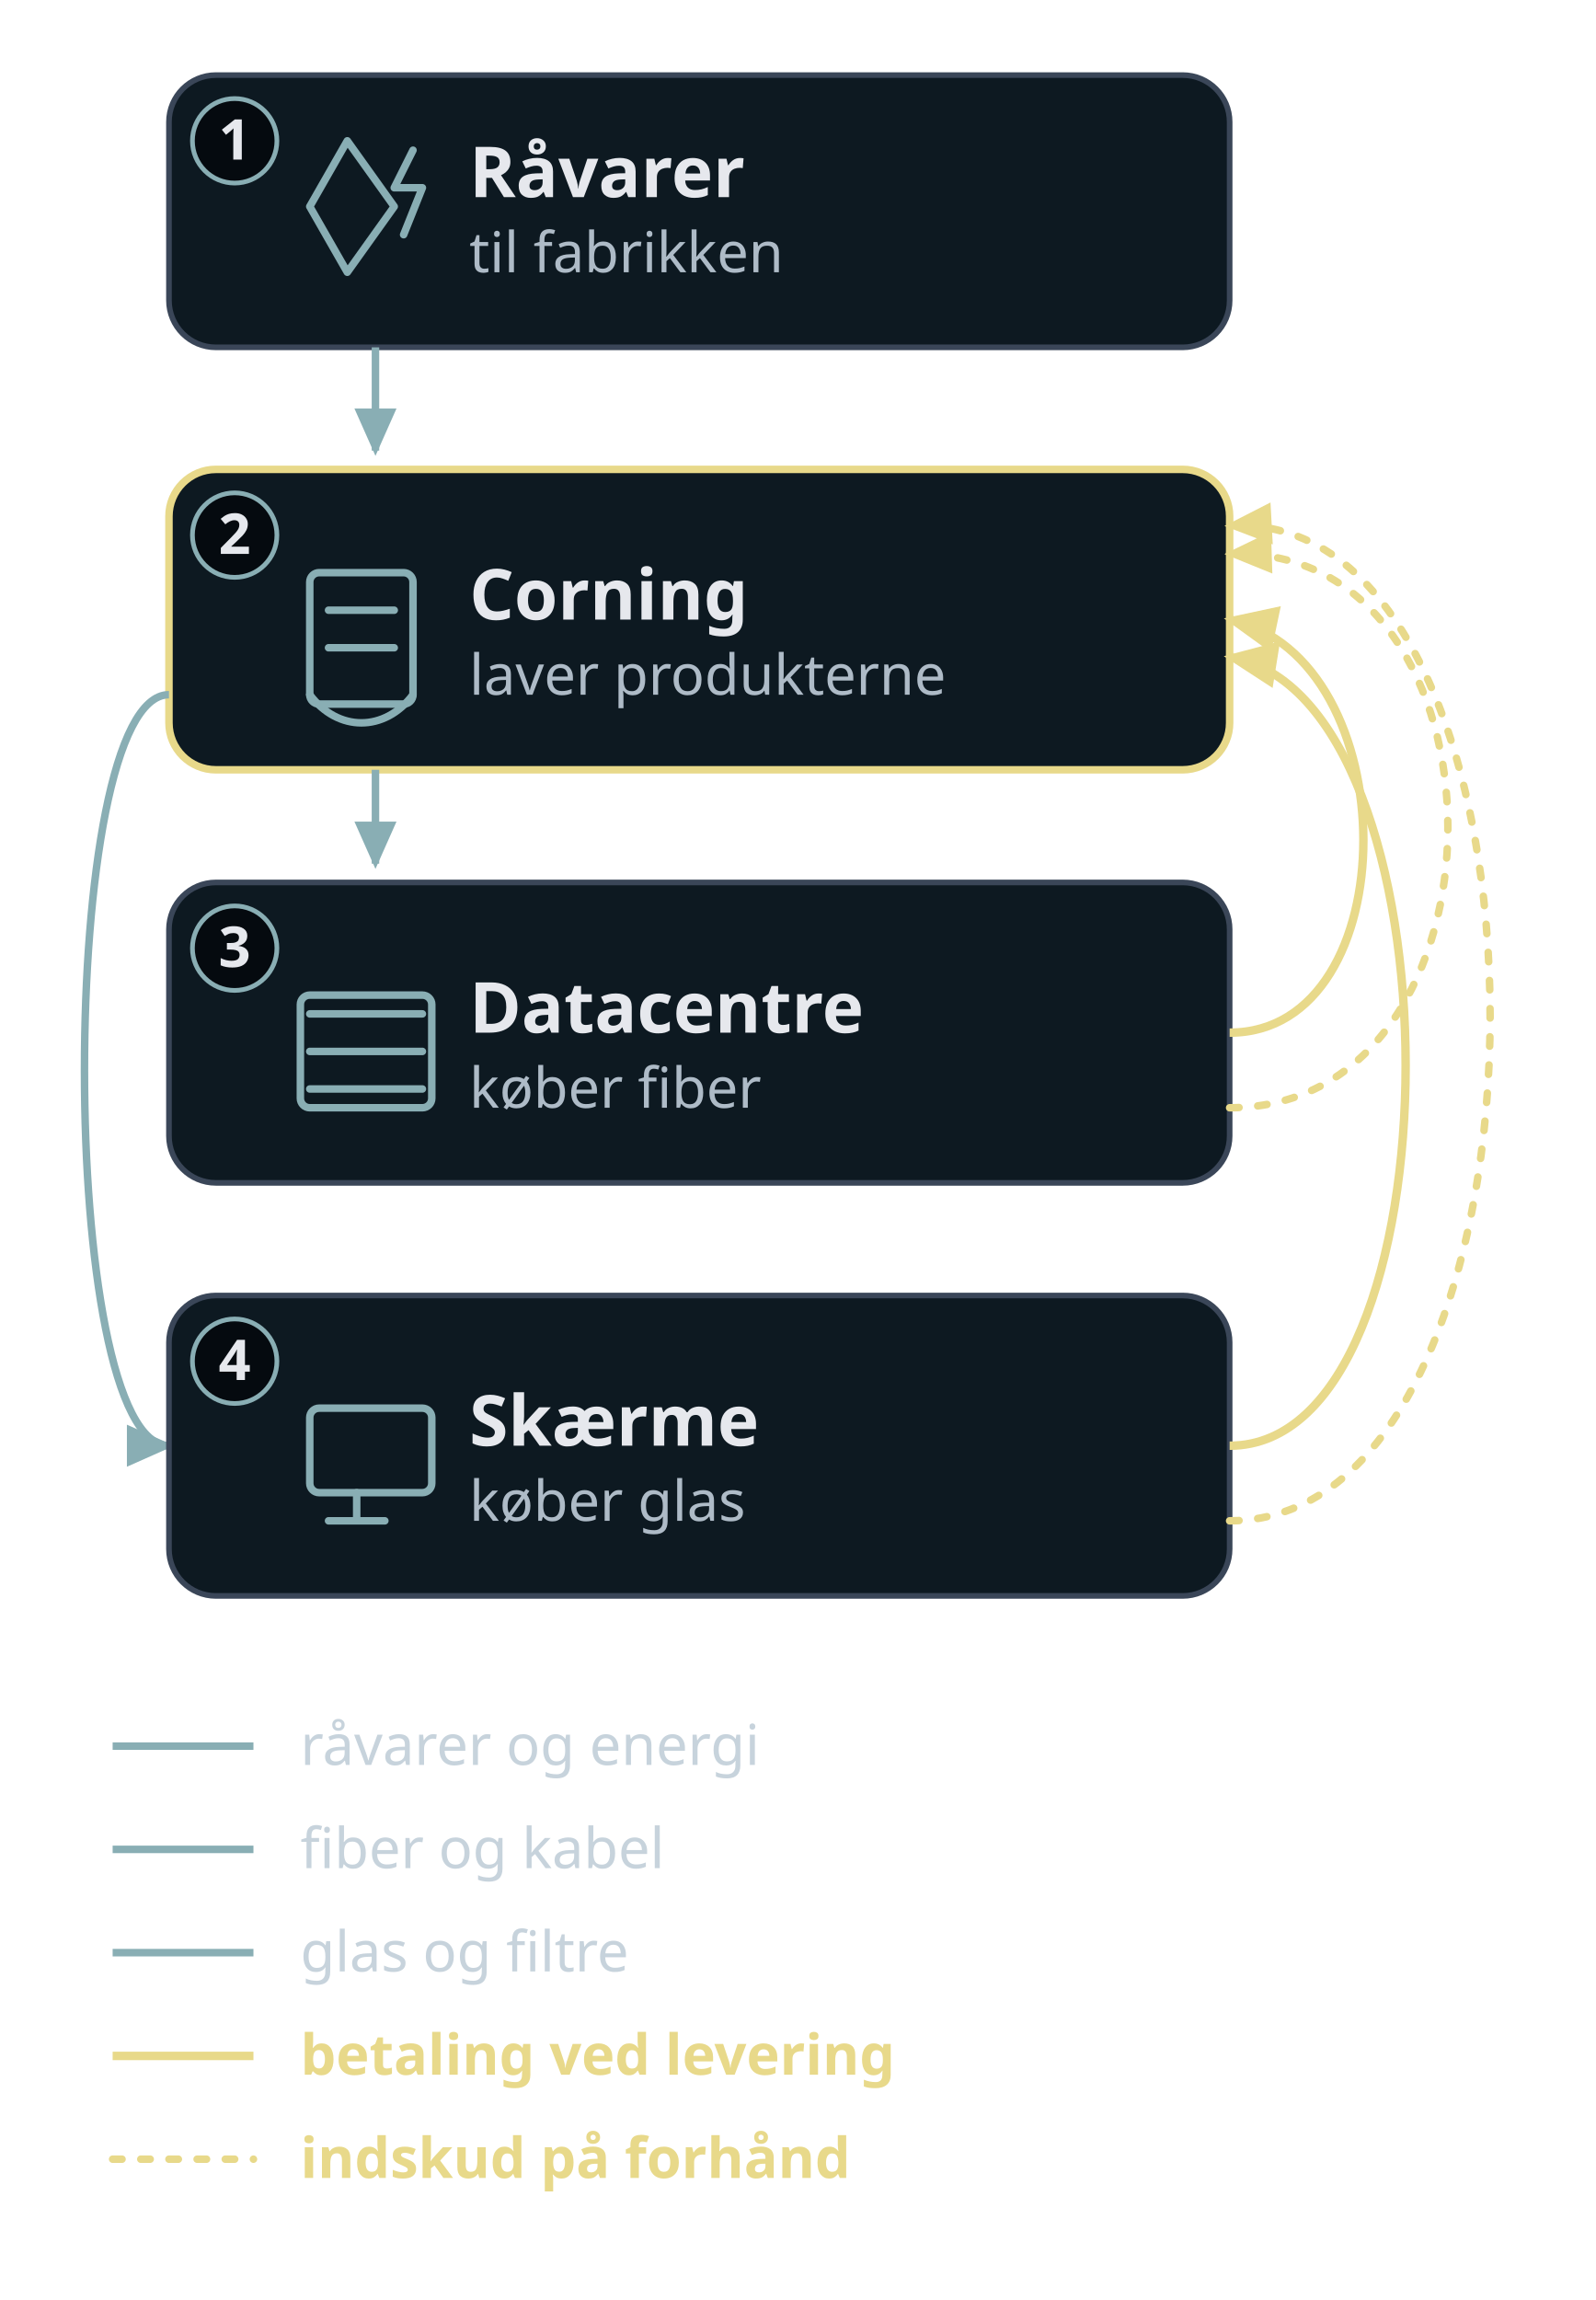
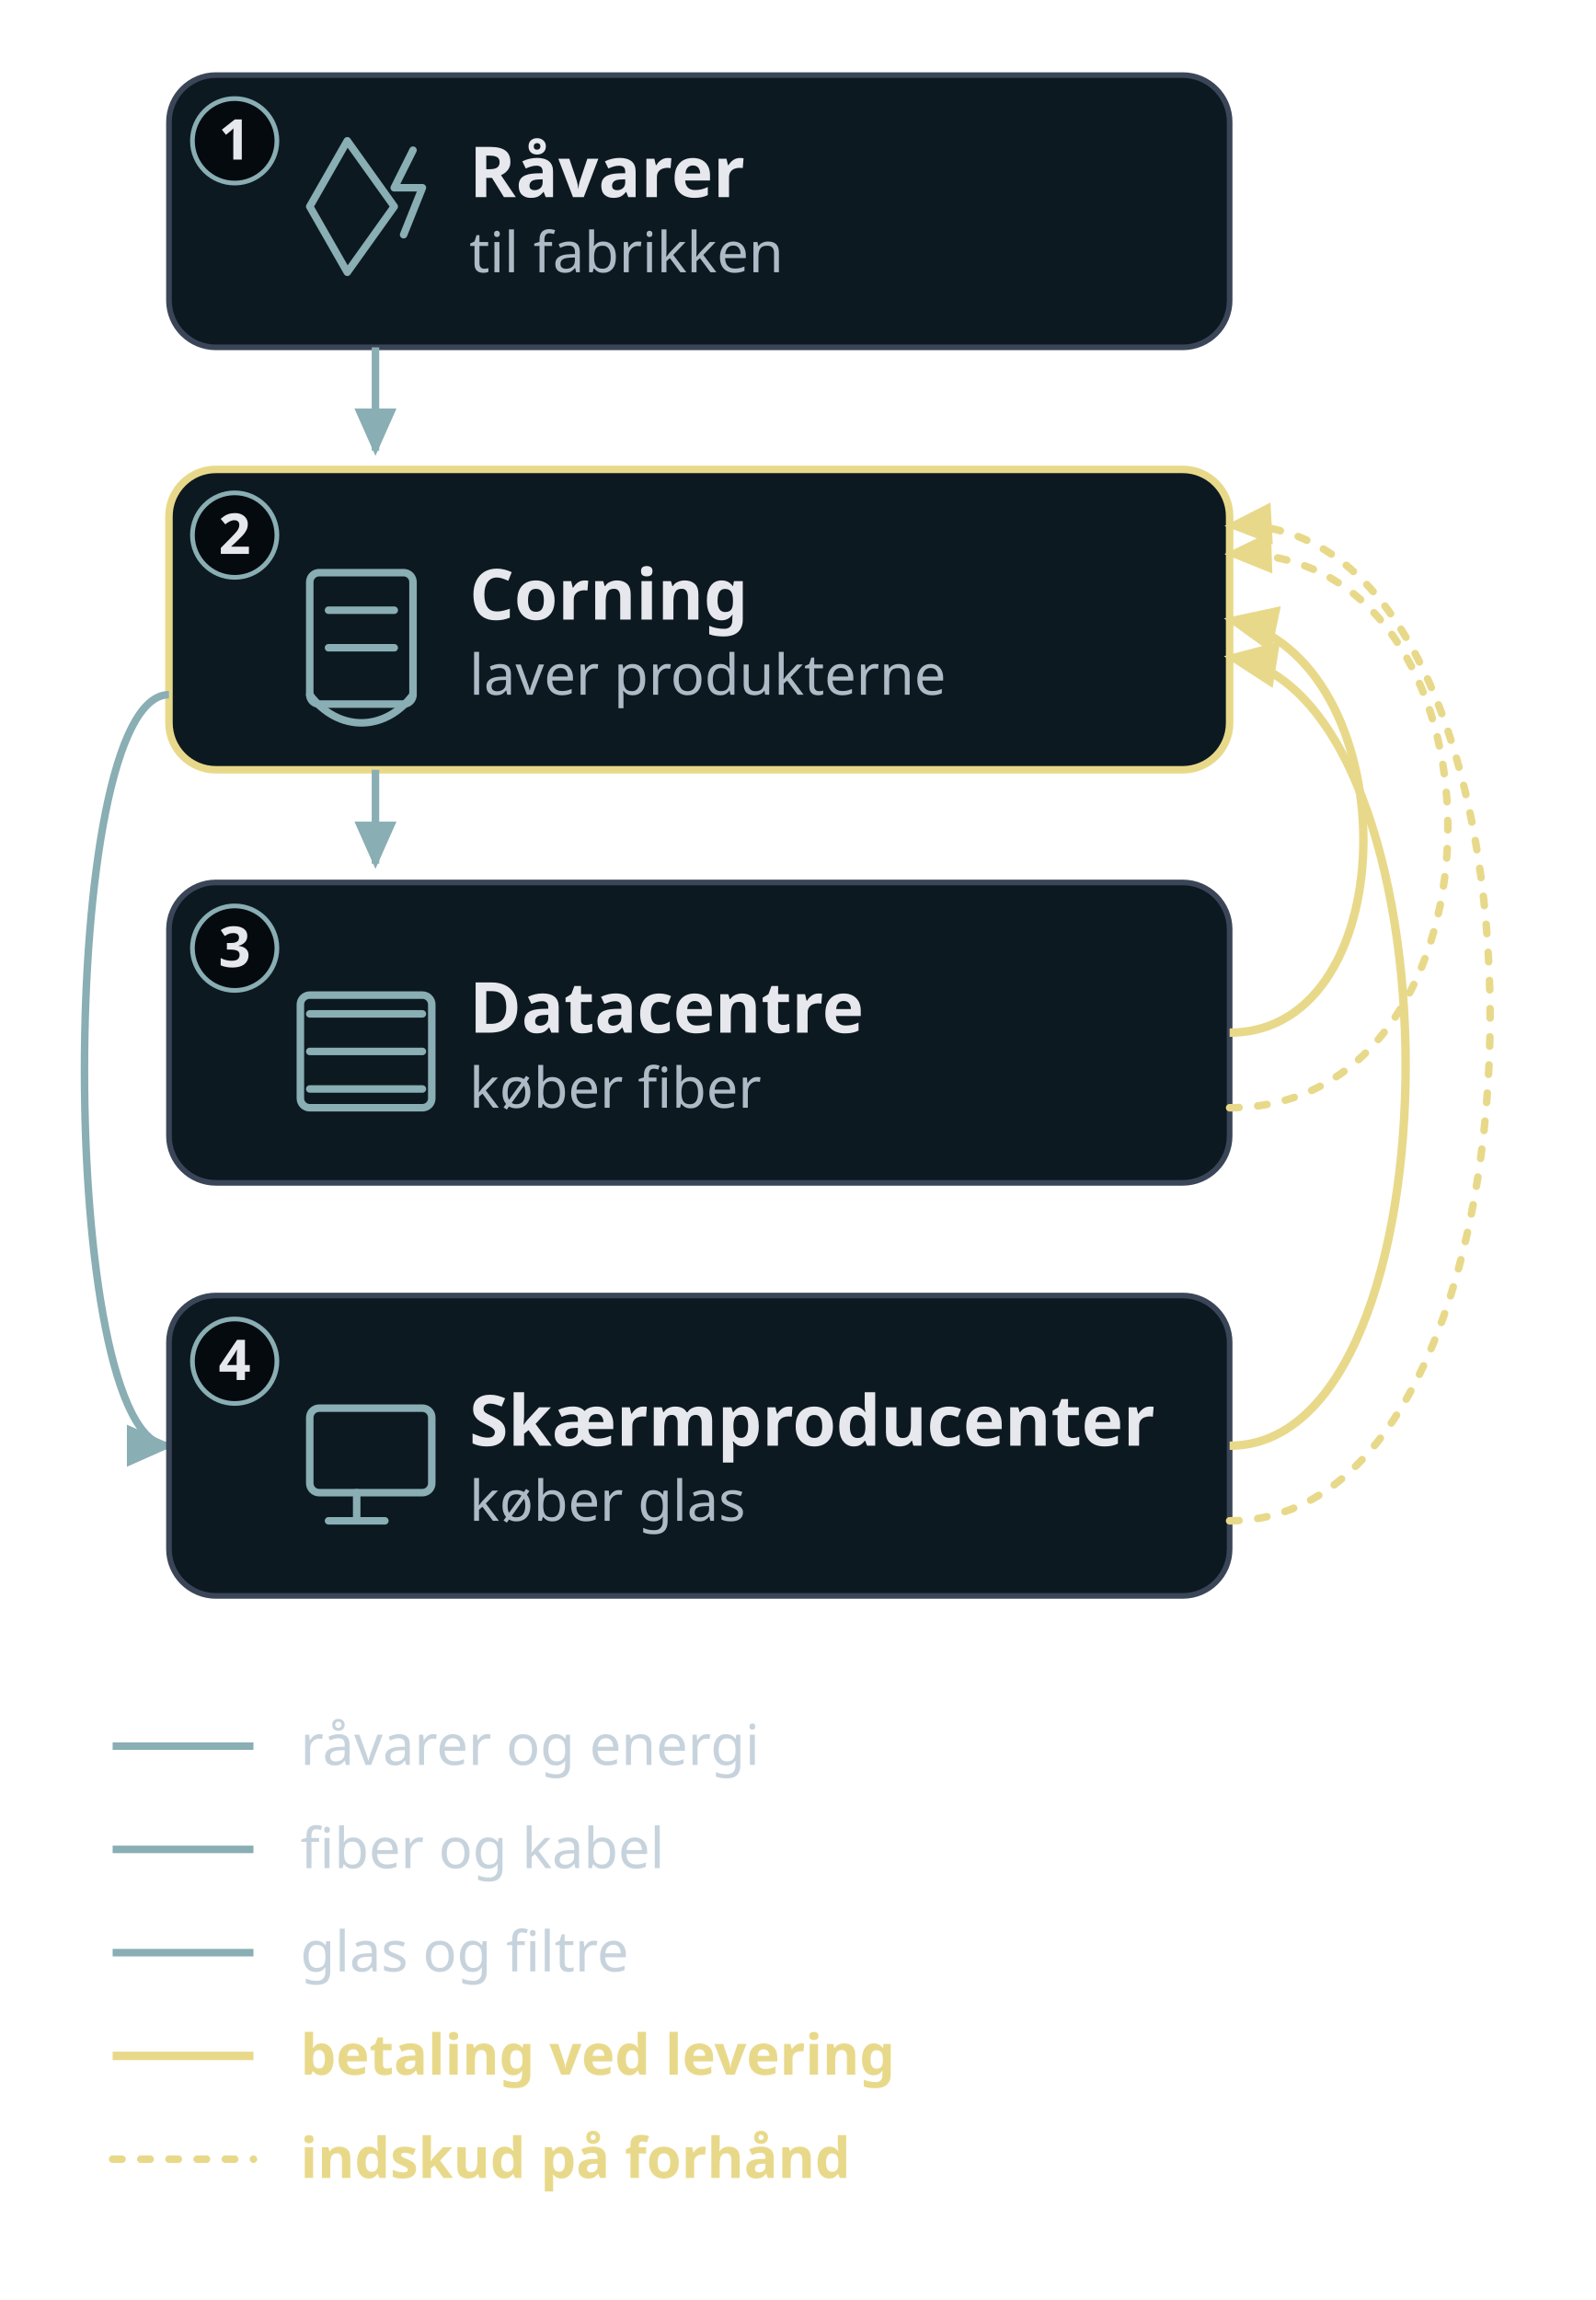
<svg xmlns="http://www.w3.org/2000/svg" class="cr-model cr-model-m" viewBox="0 0 340 490" role="img" aria-labelledby="cr-glw-m-t cr-glw-m-d">
  <defs>
    <marker id="cr-glw-pil-m" viewBox="0 0 10 10" refX="8" refY="5" markerWidth="7" markerHeight="7" orient="auto-start-reverse">
      <path d="M0,1 L9,5 L0,9 z" fill="#89aeb4" />
    </marker>
    <marker id="cr-glw-pil-gm" viewBox="0 0 10 10" refX="8" refY="5" markerWidth="7" markerHeight="7" orient="auto-start-reverse">
      <path d="M0,1 L9,5 L0,9 z" fill="#e8d98a" />
    </marker>
  </defs>
  <style>
.cr-model-m .t{text-anchor:start;font:600 15px "DM Sans",sans-serif;fill:#e6e8ed}
.cr-model-m .s{text-anchor:start;font:400 12px "DM Sans",sans-serif;fill:#aebbc7}
.cr-model-m .p{text-anchor:start;font:500 12px "DM Sans",sans-serif;fill:#c7d3dc}
.cr-model-m .pg{text-anchor:start;font:600 12px "DM Sans",sans-serif;fill:#e8d98a}
.cr-model-m .k{fill:#0d1921;stroke:#3a4658;stroke-width:1.2}
.cr-model-m .ik{fill:none;stroke:#89aeb4;stroke-width:1.6;stroke-linecap:round;stroke-linejoin:round}
.cr-model-m .l{fill:none;stroke:#89aeb4;stroke-width:1.6}
.cr-model-m .g1{fill:none;stroke:#e8d98a;stroke-width:1.8}
.cr-model-m .g2{fill:none;stroke:#e8d98a;stroke-width:1.6;stroke-dasharray:2 4;stroke-linecap:round}
.cr-model-m .nr{fill:#050a0f;stroke:#89aeb4;stroke-width:1}
.cr-model-m .nrt{font:600 12px "DM Sans",sans-serif;fill:#e6e8ed;text-anchor:middle}
</style>
  <rect class="k" x="36" y="16" width="226" height="58" rx="10" />
  <circle class="nr" cx="50" cy="30" r="9" />
  <text class="nrt" x="50" y="34">1</text>
  <path class="ik" d="M74,30 L66,44 L74,58 L84,44 Z" />
  <path class="ik" d="M88,32 L84,40 H90 L86,50" />
  <text class="t" x="100" y="42">Råvarer</text>
  <text class="s" x="100" y="58">til fabrikken</text>
  <path class="l" d="M80,74 V96" marker-end="url(#cr-glw-pil-m)" />
  <rect class="k" x="36" y="100" width="226" height="64" rx="10" style="stroke:#e8d98a;stroke-width:1.6" />
  <circle class="nr" cx="50" cy="114" r="9" />
  <text class="nrt" x="50" y="118">2</text>
  <rect class="ik" x="66" y="122" width="22" height="28" rx="2" />
  <path class="ik" d="M70,130 H84 M70,138 H84" />
  <path class="ik" d="M66,148 C72,156 82,156 88,148" />
  <text class="t" x="100" y="132">Corning</text>
  <text class="s" x="100" y="148">laver produkterne</text>
  <path class="l" d="M80,164 V184" marker-end="url(#cr-glw-pil-m)" />
  <rect class="k" x="36" y="188" width="226" height="64" rx="10" />
  <circle class="nr" cx="50" cy="202" r="9" />
  <text class="nrt" x="50" y="206">3</text>
  <path class="ik" d="M66,216 H90 M66,224 H90 M66,232 H90" />
  <rect class="ik" x="64" y="212" width="28" height="24" rx="2" />
  <text class="t" x="100" y="220">Datacentre</text>
  <text class="s" x="100" y="236">køber fiber</text>
  <path class="l" d="M36,148 C12,148 12,308 36,308" marker-end="url(#cr-glw-pil-m)" />
  <rect class="k" x="36" y="276" width="226" height="64" rx="10" />
  <circle class="nr" cx="50" cy="290" r="9" />
  <text class="nrt" x="50" y="294">4</text>
  <rect class="ik" x="66" y="300" width="26" height="18" rx="2" />
  <path class="ik" d="M76,318 V324 M70,324 H82" />
-   <text class="t" x="100" y="308">Skærme</text>
+   <text class="t" x="100" y="308">Skærmproducenter</text>
  <text class="s" x="100" y="324">køber glas</text>
  <path class="g1" d="M262,220 C300,220 300,140 262,132" marker-end="url(#cr-glw-pil-gm)" />
  <path class="g1" d="M262,308 C312,308 312,148 262,140" marker-end="url(#cr-glw-pil-gm)" />
  <path class="g2" d="M262,236 C324,236 324,116 262,118" marker-end="url(#cr-glw-pil-gm)" />
  <path class="g2" d="M262,324 C336,324 336,108 262,112" marker-end="url(#cr-glw-pil-gm)" />
  <line x1="24" x2="54" y1="372" y2="372" class="l" />
  <text class="p" x="64" y="376">råvarer og energi</text>
  <line x1="24" x2="54" y1="394" y2="394" class="l" />
  <text class="p" x="64" y="398">fiber og kabel</text>
  <line x1="24" x2="54" y1="416" y2="416" class="l" />
  <text class="p" x="64" y="420">glas og filtre</text>
  <line x1="24" x2="54" y1="438" y2="438" class="g1" />
  <text class="pg" x="64" y="442">betaling ved levering</text>
  <line x1="24" x2="54" y1="460" y2="460" class="g2" />
  <text class="pg" x="64" y="464">indskud på forhånd</text>
</svg>
